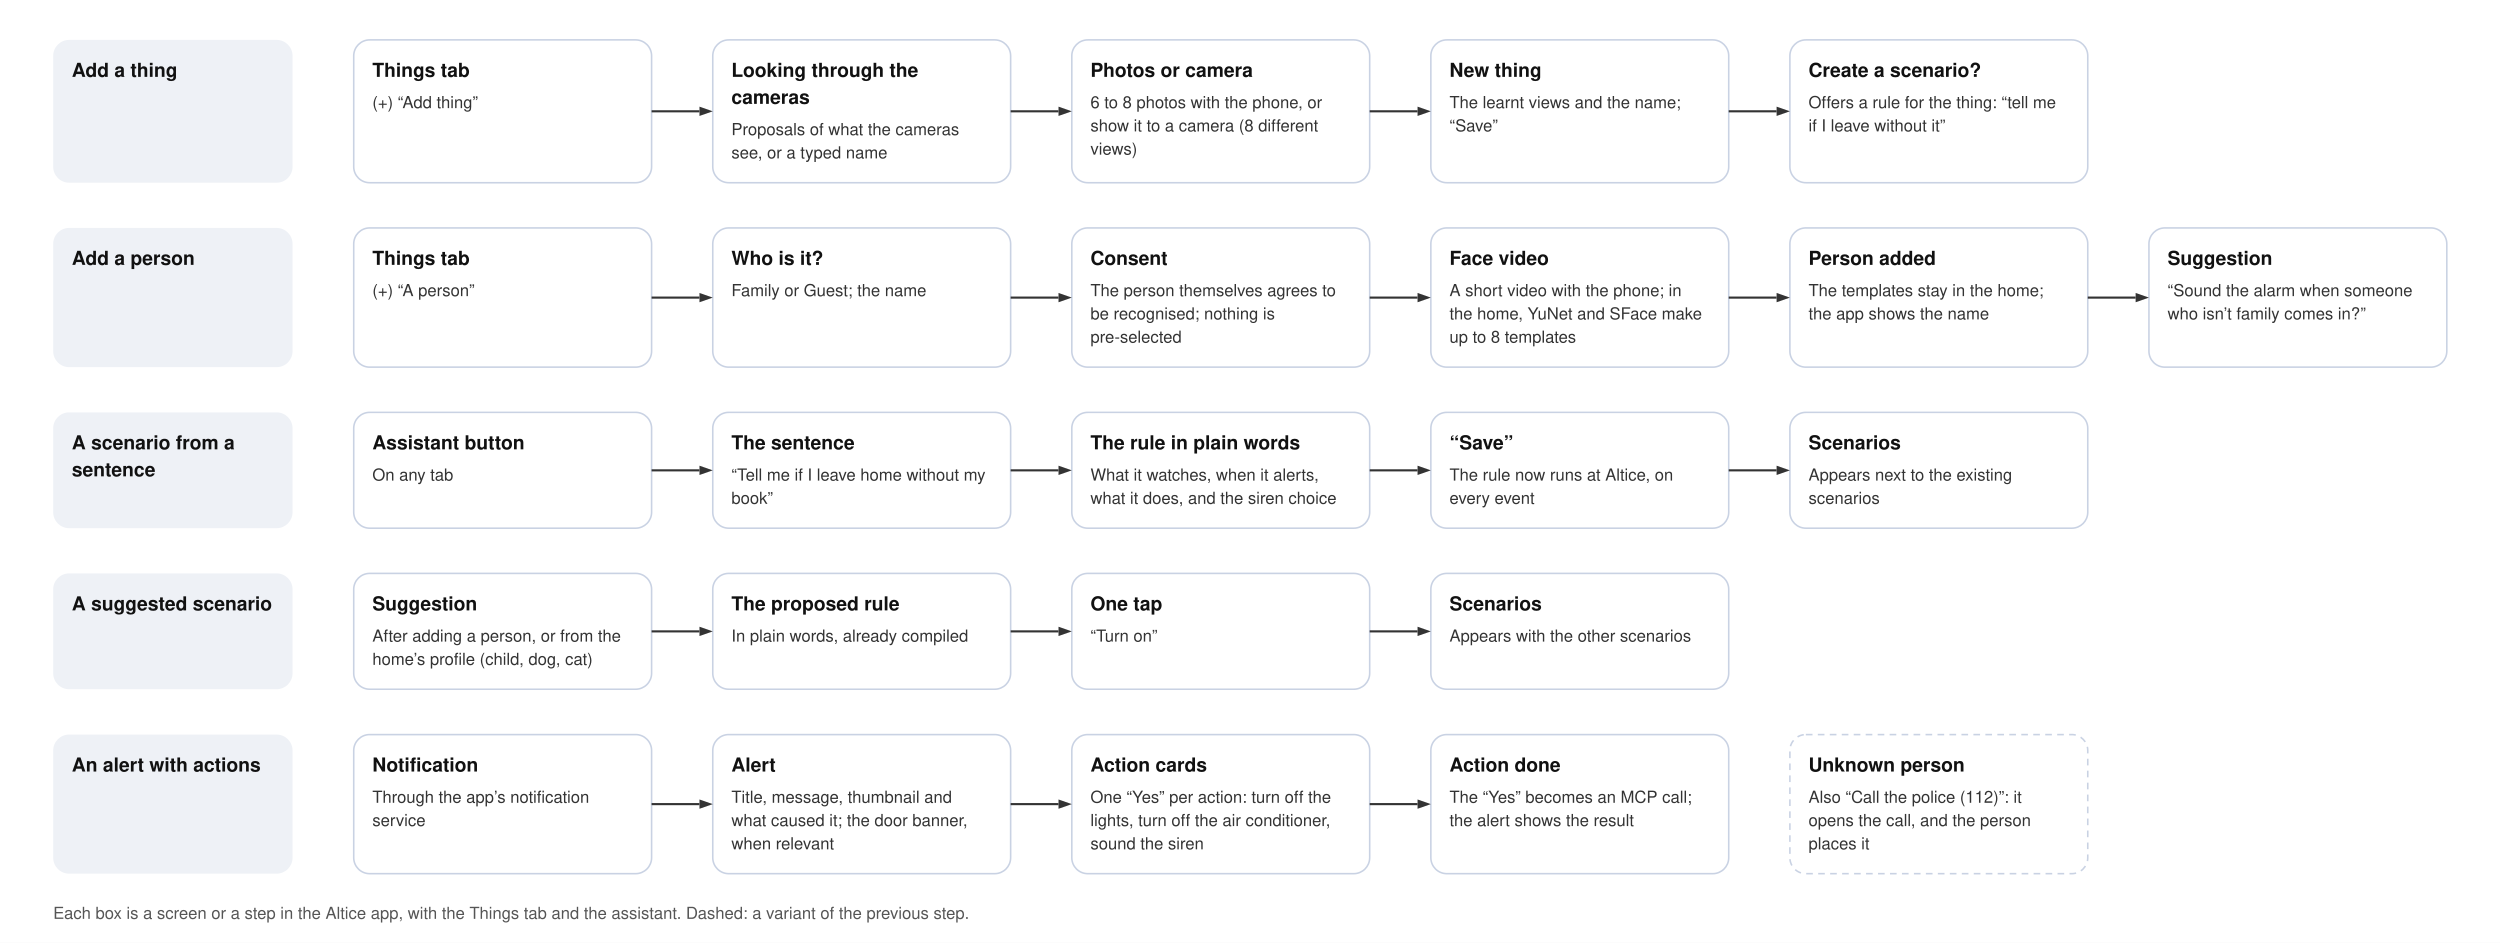
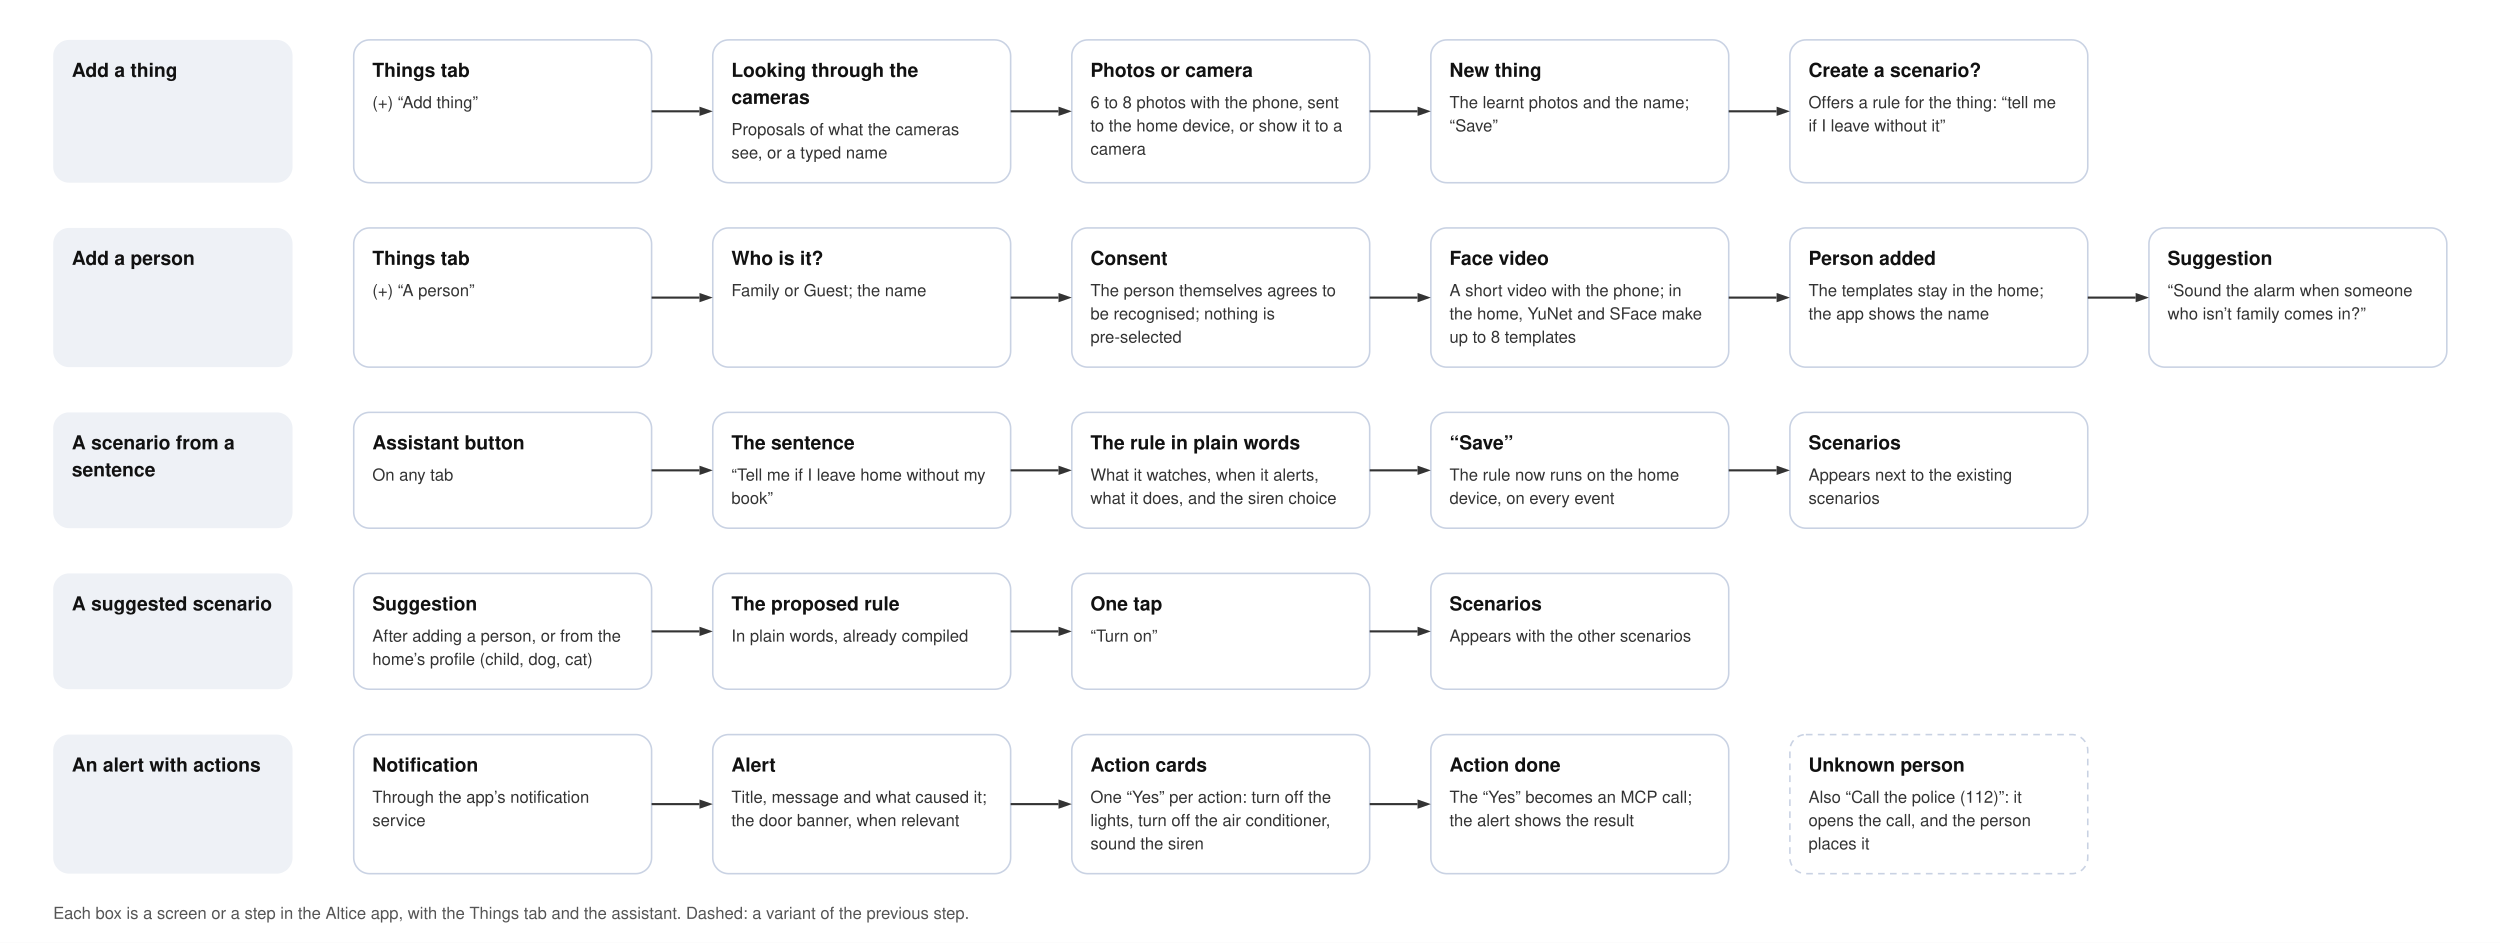
<svg xmlns="http://www.w3.org/2000/svg" viewBox="0 0 1880 709" width="1880" height="709" font-family="Helvetica Neue, Helvetica, Arial, sans-serif" role="img" aria-label="Flows in the app">
  <defs>
    <marker id="m333333" viewBox="0 0 10 10" refX="0" refY="5" markerUnits="userSpaceOnUse" markerWidth="10" markerHeight="10" orient="auto">
      <path d="M0 1.5 L10 5 L0 8.5 Z" fill="#333333" />
    </marker>
  </defs>
  <rect width="1880" height="709" fill="#FFFFFF" />
  <rect x="40.0" y="30.0" width="180.0" height="107.4" rx="12" fill="#EEF1F6" />
  <text x="54.0" y="57.8" font-size="14.5" font-weight="400" fill="#111111" text-anchor="start">
    <tspan font-weight="700">Add a thing</tspan>
  </text>
  <rect x="266.0" y="30.0" width="224.0" height="107.4" rx="12" fill="#FFFFFF" stroke="#C9D2E3" stroke-width="1.2" />
  <text x="280.0" y="57.8" font-size="14.5" font-weight="400" fill="#111111" text-anchor="start">
    <tspan font-weight="700">Things tab</tspan>
  </text>
  <text x="280.0" y="81.3" font-size="12.5" font-weight="400" fill="#333333" text-anchor="start">(+) “Add thing”</text>
  <rect x="536.0" y="30.0" width="224.0" height="107.4" rx="12" fill="#FFFFFF" stroke="#C9D2E3" stroke-width="1.2" />
  <text x="550.0" y="57.8" font-size="14.5" font-weight="400" fill="#111111" text-anchor="start">
    <tspan font-weight="700">Looking through the</tspan>
  </text>
  <text x="550.0" y="78.1" font-size="14.5" font-weight="400" fill="#111111" text-anchor="start">
    <tspan font-weight="700">cameras</tspan>
  </text>
  <text x="550.0" y="101.6" font-size="12.5" font-weight="400" fill="#333333" text-anchor="start">Proposals of what the cameras</text>
  <text x="550.0" y="119.1" font-size="12.5" font-weight="400" fill="#333333" text-anchor="start">see, or a typed name</text>
  <rect x="806.0" y="30.0" width="224.0" height="107.4" rx="12" fill="#FFFFFF" stroke="#C9D2E3" stroke-width="1.2" />
  <text x="820.0" y="57.8" font-size="14.5" font-weight="400" fill="#111111" text-anchor="start">
    <tspan font-weight="700">Photos or camera</tspan>
  </text>
-   <text x="820.0" y="81.3" font-size="12.5" font-weight="400" fill="#333333" text-anchor="start">6 to 8 photos with the phone, or</text>
-   <text x="820.0" y="98.8" font-size="12.5" font-weight="400" fill="#333333" text-anchor="start">show it to a camera (8 different</text>
-   <text x="820.0" y="116.3" font-size="12.5" font-weight="400" fill="#333333" text-anchor="start">views)</text>
+   <text x="820.0" y="81.3" font-size="12.5" font-weight="400" fill="#333333" text-anchor="start">6 to 8 photos with the phone, sent</text>
+   <text x="820.0" y="98.8" font-size="12.5" font-weight="400" fill="#333333" text-anchor="start">to the home device, or show it to a</text>
+   <text x="820.0" y="116.3" font-size="12.5" font-weight="400" fill="#333333" text-anchor="start">camera</text>
  <rect x="1076.0" y="30.0" width="224.0" height="107.4" rx="12" fill="#FFFFFF" stroke="#C9D2E3" stroke-width="1.2" />
  <text x="1090.0" y="57.8" font-size="14.5" font-weight="400" fill="#111111" text-anchor="start">
    <tspan font-weight="700">New thing</tspan>
  </text>
-   <text x="1090.0" y="81.3" font-size="12.5" font-weight="400" fill="#333333" text-anchor="start">The learnt views and the name;</text>
+   <text x="1090.0" y="81.3" font-size="12.5" font-weight="400" fill="#333333" text-anchor="start">The learnt photos and the name;</text>
  <text x="1090.0" y="98.8" font-size="12.5" font-weight="400" fill="#333333" text-anchor="start">“Save”</text>
  <rect x="1346.0" y="30.0" width="224.0" height="107.4" rx="12" fill="#FFFFFF" stroke="#C9D2E3" stroke-width="1.2" />
  <text x="1360.0" y="57.8" font-size="14.5" font-weight="400" fill="#111111" text-anchor="start">
    <tspan font-weight="700">Create a scenario?</tspan>
  </text>
  <text x="1360.0" y="81.3" font-size="12.5" font-weight="400" fill="#333333" text-anchor="start">Offers a rule for the thing: “tell me</text>
  <text x="1360.0" y="98.8" font-size="12.5" font-weight="400" fill="#333333" text-anchor="start">if I leave without it”</text>
  <rect x="40.0" y="171.4" width="180.0" height="104.7" rx="12" fill="#EEF1F6" />
  <text x="54.0" y="199.2" font-size="14.5" font-weight="400" fill="#111111" text-anchor="start">
    <tspan font-weight="700">Add a person</tspan>
  </text>
  <rect x="266.0" y="171.4" width="224.0" height="104.7" rx="12" fill="#FFFFFF" stroke="#C9D2E3" stroke-width="1.2" />
  <text x="280.0" y="199.2" font-size="14.5" font-weight="400" fill="#111111" text-anchor="start">
    <tspan font-weight="700">Things tab</tspan>
  </text>
  <text x="280.0" y="222.7" font-size="12.5" font-weight="400" fill="#333333" text-anchor="start">(+) “A person”</text>
  <rect x="536.0" y="171.4" width="224.0" height="104.7" rx="12" fill="#FFFFFF" stroke="#C9D2E3" stroke-width="1.2" />
  <text x="550.0" y="199.2" font-size="14.5" font-weight="400" fill="#111111" text-anchor="start">
    <tspan font-weight="700">Who is it?</tspan>
  </text>
  <text x="550.0" y="222.7" font-size="12.5" font-weight="400" fill="#333333" text-anchor="start">Family or Guest; the name</text>
  <rect x="806.0" y="171.4" width="224.0" height="104.7" rx="12" fill="#FFFFFF" stroke="#C9D2E3" stroke-width="1.2" />
  <text x="820.0" y="199.2" font-size="14.5" font-weight="400" fill="#111111" text-anchor="start">
    <tspan font-weight="700">Consent</tspan>
  </text>
  <text x="820.0" y="222.7" font-size="12.5" font-weight="400" fill="#333333" text-anchor="start">The person themselves agrees to</text>
  <text x="820.0" y="240.2" font-size="12.5" font-weight="400" fill="#333333" text-anchor="start">be recognised; nothing is</text>
  <text x="820.0" y="257.7" font-size="12.5" font-weight="400" fill="#333333" text-anchor="start">pre-selected</text>
  <rect x="1076.0" y="171.4" width="224.0" height="104.7" rx="12" fill="#FFFFFF" stroke="#C9D2E3" stroke-width="1.2" />
  <text x="1090.0" y="199.2" font-size="14.5" font-weight="400" fill="#111111" text-anchor="start">
    <tspan font-weight="700">Face video</tspan>
  </text>
  <text x="1090.0" y="222.7" font-size="12.5" font-weight="400" fill="#333333" text-anchor="start">A short video with the phone; in</text>
  <text x="1090.0" y="240.2" font-size="12.5" font-weight="400" fill="#333333" text-anchor="start">the home, YuNet and SFace make</text>
  <text x="1090.0" y="257.7" font-size="12.5" font-weight="400" fill="#333333" text-anchor="start">up to 8 templates</text>
  <rect x="1346.0" y="171.4" width="224.0" height="104.7" rx="12" fill="#FFFFFF" stroke="#C9D2E3" stroke-width="1.2" />
  <text x="1360.0" y="199.2" font-size="14.5" font-weight="400" fill="#111111" text-anchor="start">
    <tspan font-weight="700">Person added</tspan>
  </text>
  <text x="1360.0" y="222.7" font-size="12.5" font-weight="400" fill="#333333" text-anchor="start">The templates stay in the home;</text>
  <text x="1360.0" y="240.2" font-size="12.5" font-weight="400" fill="#333333" text-anchor="start">the app shows the name</text>
  <rect x="1616.0" y="171.4" width="224.0" height="104.7" rx="12" fill="#FFFFFF" stroke="#C9D2E3" stroke-width="1.2" />
  <text x="1630.0" y="199.2" font-size="14.5" font-weight="400" fill="#111111" text-anchor="start">
    <tspan font-weight="700">Suggestion</tspan>
  </text>
  <text x="1630.0" y="222.7" font-size="12.5" font-weight="400" fill="#333333" text-anchor="start">“Sound the alarm when someone</text>
  <text x="1630.0" y="240.2" font-size="12.5" font-weight="400" fill="#333333" text-anchor="start">who isn’t family comes in?”</text>
  <rect x="40.0" y="310.1" width="180.0" height="87.1" rx="12" fill="#EEF1F6" />
  <text x="54.0" y="337.9" font-size="14.5" font-weight="400" fill="#111111" text-anchor="start">
    <tspan font-weight="700">A scenario from a</tspan>
  </text>
  <text x="54.0" y="358.2" font-size="14.5" font-weight="400" fill="#111111" text-anchor="start">
    <tspan font-weight="700">sentence</tspan>
  </text>
  <rect x="266.0" y="310.1" width="224.0" height="87.1" rx="12" fill="#FFFFFF" stroke="#C9D2E3" stroke-width="1.2" />
  <text x="280.0" y="337.9" font-size="14.5" font-weight="400" fill="#111111" text-anchor="start">
    <tspan font-weight="700">Assistant button</tspan>
  </text>
  <text x="280.0" y="361.4" font-size="12.5" font-weight="400" fill="#333333" text-anchor="start">On any tab</text>
  <rect x="536.0" y="310.1" width="224.0" height="87.1" rx="12" fill="#FFFFFF" stroke="#C9D2E3" stroke-width="1.2" />
  <text x="550.0" y="337.9" font-size="14.5" font-weight="400" fill="#111111" text-anchor="start">
    <tspan font-weight="700">The sentence</tspan>
  </text>
  <text x="550.0" y="361.4" font-size="12.5" font-weight="400" fill="#333333" text-anchor="start">“Tell me if I leave home without my</text>
  <text x="550.0" y="378.9" font-size="12.5" font-weight="400" fill="#333333" text-anchor="start">book”</text>
  <rect x="806.0" y="310.1" width="224.0" height="87.1" rx="12" fill="#FFFFFF" stroke="#C9D2E3" stroke-width="1.2" />
  <text x="820.0" y="337.9" font-size="14.5" font-weight="400" fill="#111111" text-anchor="start">
    <tspan font-weight="700">The rule in plain words</tspan>
  </text>
  <text x="820.0" y="361.4" font-size="12.5" font-weight="400" fill="#333333" text-anchor="start">What it watches, when it alerts,</text>
  <text x="820.0" y="378.9" font-size="12.5" font-weight="400" fill="#333333" text-anchor="start">what it does, and the siren choice</text>
  <rect x="1076.0" y="310.1" width="224.0" height="87.1" rx="12" fill="#FFFFFF" stroke="#C9D2E3" stroke-width="1.2" />
  <text x="1090.0" y="337.9" font-size="14.5" font-weight="400" fill="#111111" text-anchor="start">
    <tspan font-weight="700">“Save”</tspan>
  </text>
-   <text x="1090.0" y="361.4" font-size="12.5" font-weight="400" fill="#333333" text-anchor="start">The rule now runs at Altice, on</text>
-   <text x="1090.0" y="378.9" font-size="12.5" font-weight="400" fill="#333333" text-anchor="start">every event</text>
+   <text x="1090.0" y="361.4" font-size="12.5" font-weight="400" fill="#333333" text-anchor="start">The rule now runs on the home</text>
+   <text x="1090.0" y="378.9" font-size="12.5" font-weight="400" fill="#333333" text-anchor="start">device, on every event</text>
  <rect x="1346.0" y="310.1" width="224.0" height="87.1" rx="12" fill="#FFFFFF" stroke="#C9D2E3" stroke-width="1.2" />
  <text x="1360.0" y="337.9" font-size="14.5" font-weight="400" fill="#111111" text-anchor="start">
    <tspan font-weight="700">Scenarios</tspan>
  </text>
  <text x="1360.0" y="361.4" font-size="12.5" font-weight="400" fill="#333333" text-anchor="start">Appears next to the existing</text>
  <text x="1360.0" y="378.9" font-size="12.5" font-weight="400" fill="#333333" text-anchor="start">scenarios</text>
  <rect x="40.0" y="431.2" width="180.0" height="87.1" rx="12" fill="#EEF1F6" />
  <text x="54.0" y="459.0" font-size="14.5" font-weight="400" fill="#111111" text-anchor="start">
    <tspan font-weight="700">A suggested scenario</tspan>
  </text>
  <rect x="266.0" y="431.2" width="224.0" height="87.1" rx="12" fill="#FFFFFF" stroke="#C9D2E3" stroke-width="1.2" />
  <text x="280.0" y="459.0" font-size="14.5" font-weight="400" fill="#111111" text-anchor="start">
    <tspan font-weight="700">Suggestion</tspan>
  </text>
  <text x="280.0" y="482.5" font-size="12.5" font-weight="400" fill="#333333" text-anchor="start">After adding a person, or from the</text>
  <text x="280.0" y="500.0" font-size="12.5" font-weight="400" fill="#333333" text-anchor="start">home’s profile (child, dog, cat)</text>
  <rect x="536.0" y="431.2" width="224.0" height="87.1" rx="12" fill="#FFFFFF" stroke="#C9D2E3" stroke-width="1.2" />
  <text x="550.0" y="459.0" font-size="14.5" font-weight="400" fill="#111111" text-anchor="start">
    <tspan font-weight="700">The proposed rule</tspan>
  </text>
  <text x="550.0" y="482.5" font-size="12.5" font-weight="400" fill="#333333" text-anchor="start">In plain words, already compiled</text>
  <rect x="806.0" y="431.2" width="224.0" height="87.1" rx="12" fill="#FFFFFF" stroke="#C9D2E3" stroke-width="1.2" />
  <text x="820.0" y="459.0" font-size="14.5" font-weight="400" fill="#111111" text-anchor="start">
    <tspan font-weight="700">One tap</tspan>
  </text>
  <text x="820.0" y="482.5" font-size="12.5" font-weight="400" fill="#333333" text-anchor="start">“Turn on”</text>
  <rect x="1076.0" y="431.2" width="224.0" height="87.1" rx="12" fill="#FFFFFF" stroke="#C9D2E3" stroke-width="1.2" />
  <text x="1090.0" y="459.0" font-size="14.5" font-weight="400" fill="#111111" text-anchor="start">
    <tspan font-weight="700">Scenarios</tspan>
  </text>
  <text x="1090.0" y="482.5" font-size="12.5" font-weight="400" fill="#333333" text-anchor="start">Appears with the other scenarios</text>
  <rect x="40.0" y="552.4" width="180.0" height="104.6" rx="12" fill="#EEF1F6" />
  <text x="54.0" y="580.2" font-size="14.5" font-weight="400" fill="#111111" text-anchor="start">
    <tspan font-weight="700">An alert with actions</tspan>
  </text>
  <rect x="266.0" y="552.4" width="224.0" height="104.6" rx="12" fill="#FFFFFF" stroke="#C9D2E3" stroke-width="1.2" />
  <text x="280.0" y="580.2" font-size="14.5" font-weight="400" fill="#111111" text-anchor="start">
    <tspan font-weight="700">Notification</tspan>
  </text>
  <text x="280.0" y="603.7" font-size="12.5" font-weight="400" fill="#333333" text-anchor="start">Through the app’s notification</text>
  <text x="280.0" y="621.2" font-size="12.5" font-weight="400" fill="#333333" text-anchor="start">service</text>
  <rect x="536.0" y="552.4" width="224.0" height="104.6" rx="12" fill="#FFFFFF" stroke="#C9D2E3" stroke-width="1.2" />
  <text x="550.0" y="580.2" font-size="14.5" font-weight="400" fill="#111111" text-anchor="start">
    <tspan font-weight="700">Alert</tspan>
  </text>
-   <text x="550.0" y="603.7" font-size="12.5" font-weight="400" fill="#333333" text-anchor="start">Title, message, thumbnail and</text>
-   <text x="550.0" y="621.2" font-size="12.5" font-weight="400" fill="#333333" text-anchor="start">what caused it; the door banner,</text>
-   <text x="550.0" y="638.7" font-size="12.5" font-weight="400" fill="#333333" text-anchor="start">when relevant</text>
+   <text x="550.0" y="603.7" font-size="12.5" font-weight="400" fill="#333333" text-anchor="start">Title, message and what caused it;</text>
+   <text x="550.0" y="621.2" font-size="12.5" font-weight="400" fill="#333333" text-anchor="start">the door banner, when relevant</text>
  <rect x="806.0" y="552.4" width="224.0" height="104.6" rx="12" fill="#FFFFFF" stroke="#C9D2E3" stroke-width="1.2" />
  <text x="820.0" y="580.2" font-size="14.5" font-weight="400" fill="#111111" text-anchor="start">
    <tspan font-weight="700">Action cards</tspan>
  </text>
  <text x="820.0" y="603.7" font-size="12.5" font-weight="400" fill="#333333" text-anchor="start">One “Yes” per action: turn off the</text>
  <text x="820.0" y="621.2" font-size="12.5" font-weight="400" fill="#333333" text-anchor="start">lights, turn off the air conditioner,</text>
  <text x="820.0" y="638.7" font-size="12.5" font-weight="400" fill="#333333" text-anchor="start">sound the siren</text>
  <rect x="1076.0" y="552.4" width="224.0" height="104.6" rx="12" fill="#FFFFFF" stroke="#C9D2E3" stroke-width="1.2" />
  <text x="1090.0" y="580.2" font-size="14.5" font-weight="400" fill="#111111" text-anchor="start">
    <tspan font-weight="700">Action done</tspan>
  </text>
  <text x="1090.0" y="603.7" font-size="12.5" font-weight="400" fill="#333333" text-anchor="start">The “Yes” becomes an MCP call;</text>
  <text x="1090.0" y="621.2" font-size="12.5" font-weight="400" fill="#333333" text-anchor="start">the alert shows the result</text>
  <rect x="1346.0" y="552.4" width="224.0" height="104.6" rx="12" fill="#FFFFFF" stroke="#C9D2E3" stroke-width="1.2" stroke-dasharray="5 4" />
  <text x="1360.0" y="580.2" font-size="14.5" font-weight="400" fill="#111111" text-anchor="start">
    <tspan font-weight="700">Unknown person</tspan>
  </text>
  <text x="1360.0" y="603.7" font-size="12.5" font-weight="400" fill="#333333" text-anchor="start">Also “Call the police (112)”: it</text>
  <text x="1360.0" y="621.2" font-size="12.5" font-weight="400" fill="#333333" text-anchor="start">opens the call, and the person</text>
  <text x="1360.0" y="638.7" font-size="12.5" font-weight="400" fill="#333333" text-anchor="start">places it</text>
  <path d="M490.0 83.7 H526.0" fill="none" stroke="#333333" stroke-width="1.6" marker-end="url(#m333333)" />
  <path d="M760.0 83.7 H796.0" fill="none" stroke="#333333" stroke-width="1.6" marker-end="url(#m333333)" />
  <path d="M1030.0 83.7 H1066.0" fill="none" stroke="#333333" stroke-width="1.6" marker-end="url(#m333333)" />
  <path d="M1300.0 83.7 H1336.0" fill="none" stroke="#333333" stroke-width="1.6" marker-end="url(#m333333)" />
  <path d="M490.0 223.8 H526.0" fill="none" stroke="#333333" stroke-width="1.6" marker-end="url(#m333333)" />
  <path d="M760.0 223.8 H796.0" fill="none" stroke="#333333" stroke-width="1.6" marker-end="url(#m333333)" />
  <path d="M1030.0 223.8 H1066.0" fill="none" stroke="#333333" stroke-width="1.6" marker-end="url(#m333333)" />
  <path d="M1300.0 223.8 H1336.0" fill="none" stroke="#333333" stroke-width="1.6" marker-end="url(#m333333)" />
  <path d="M1570.0 223.8 H1606.0" fill="none" stroke="#333333" stroke-width="1.6" marker-end="url(#m333333)" />
  <path d="M490.0 353.7 H526.0" fill="none" stroke="#333333" stroke-width="1.6" marker-end="url(#m333333)" />
  <path d="M760.0 353.7 H796.0" fill="none" stroke="#333333" stroke-width="1.6" marker-end="url(#m333333)" />
  <path d="M1030.0 353.7 H1066.0" fill="none" stroke="#333333" stroke-width="1.6" marker-end="url(#m333333)" />
  <path d="M1300.0 353.7 H1336.0" fill="none" stroke="#333333" stroke-width="1.6" marker-end="url(#m333333)" />
  <path d="M490.0 474.8 H526.0" fill="none" stroke="#333333" stroke-width="1.6" marker-end="url(#m333333)" />
  <path d="M760.0 474.8 H796.0" fill="none" stroke="#333333" stroke-width="1.6" marker-end="url(#m333333)" />
  <path d="M1030.0 474.8 H1066.0" fill="none" stroke="#333333" stroke-width="1.6" marker-end="url(#m333333)" />
  <path d="M490.0 604.7 H526.0" fill="none" stroke="#333333" stroke-width="1.6" marker-end="url(#m333333)" />
  <path d="M760.0 604.7 H796.0" fill="none" stroke="#333333" stroke-width="1.6" marker-end="url(#m333333)" />
  <path d="M1030.0 604.7 H1066.0" fill="none" stroke="#333333" stroke-width="1.6" marker-end="url(#m333333)" />
  <text x="40.0" y="691.0" font-size="12.5" font-weight="400" fill="#555555" text-anchor="start">Each box is a screen or a step in the Altice app, with the Things tab and the assistant. Dashed: a variant of the previous step.</text>
</svg>
